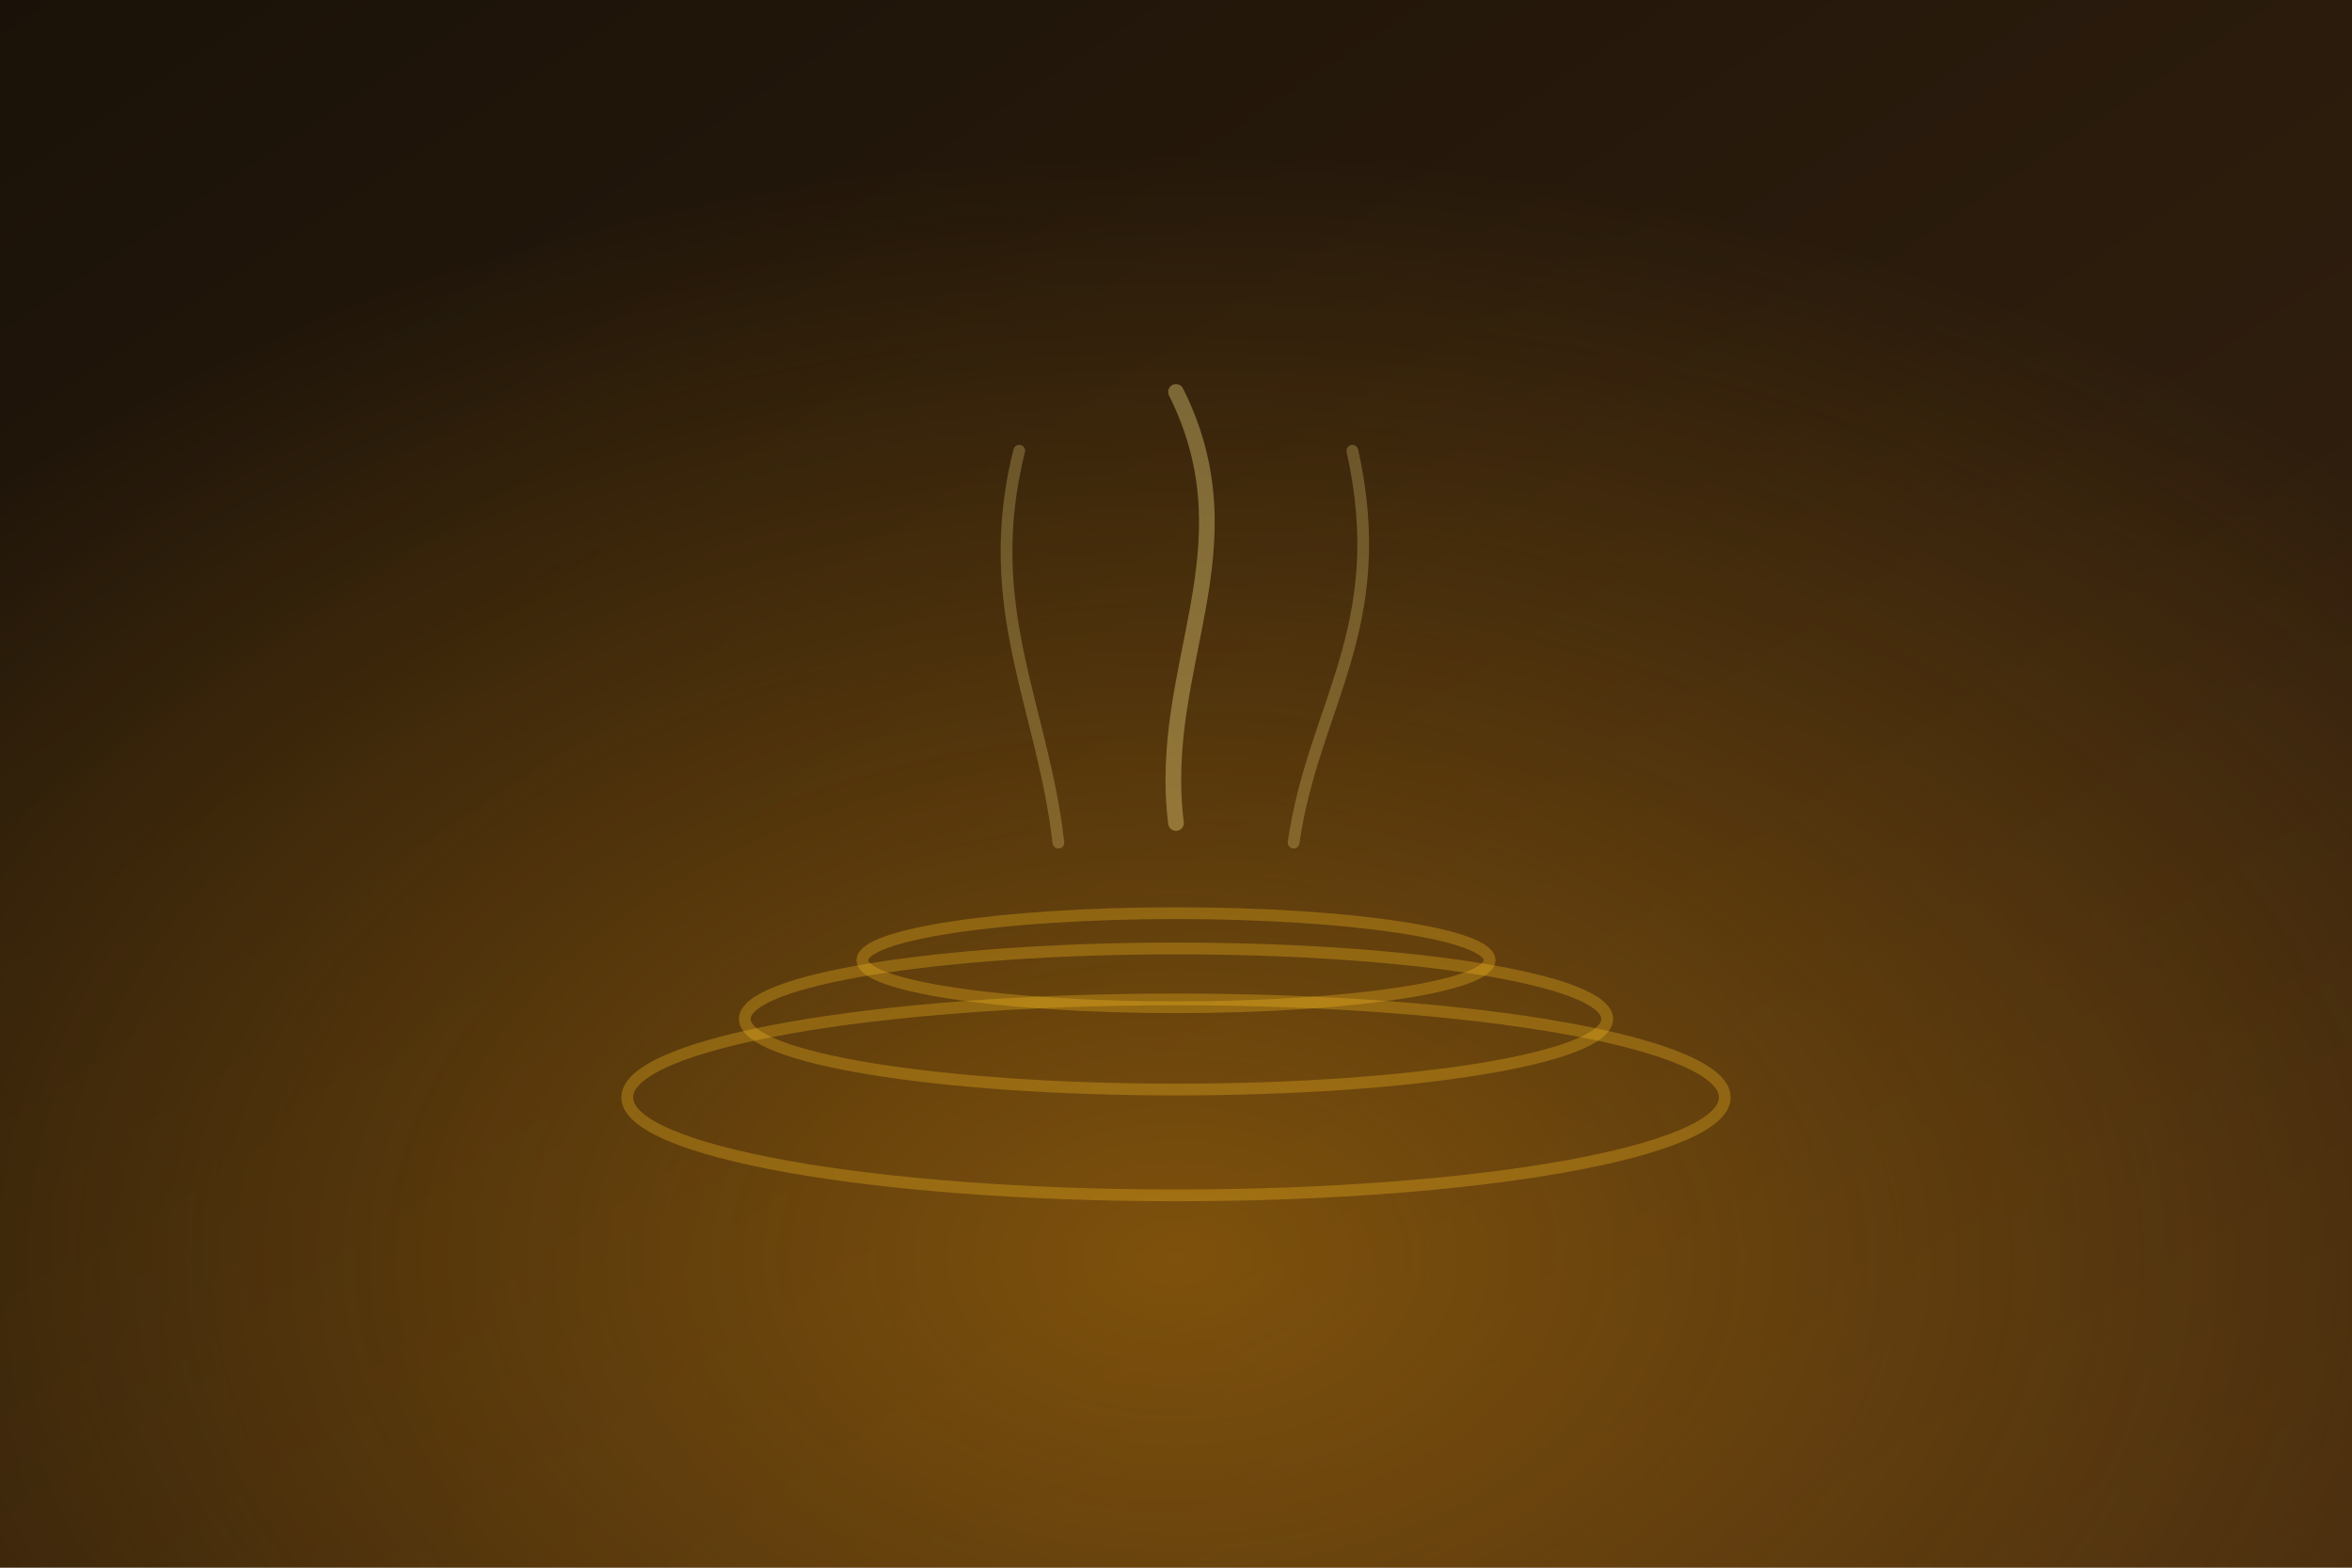
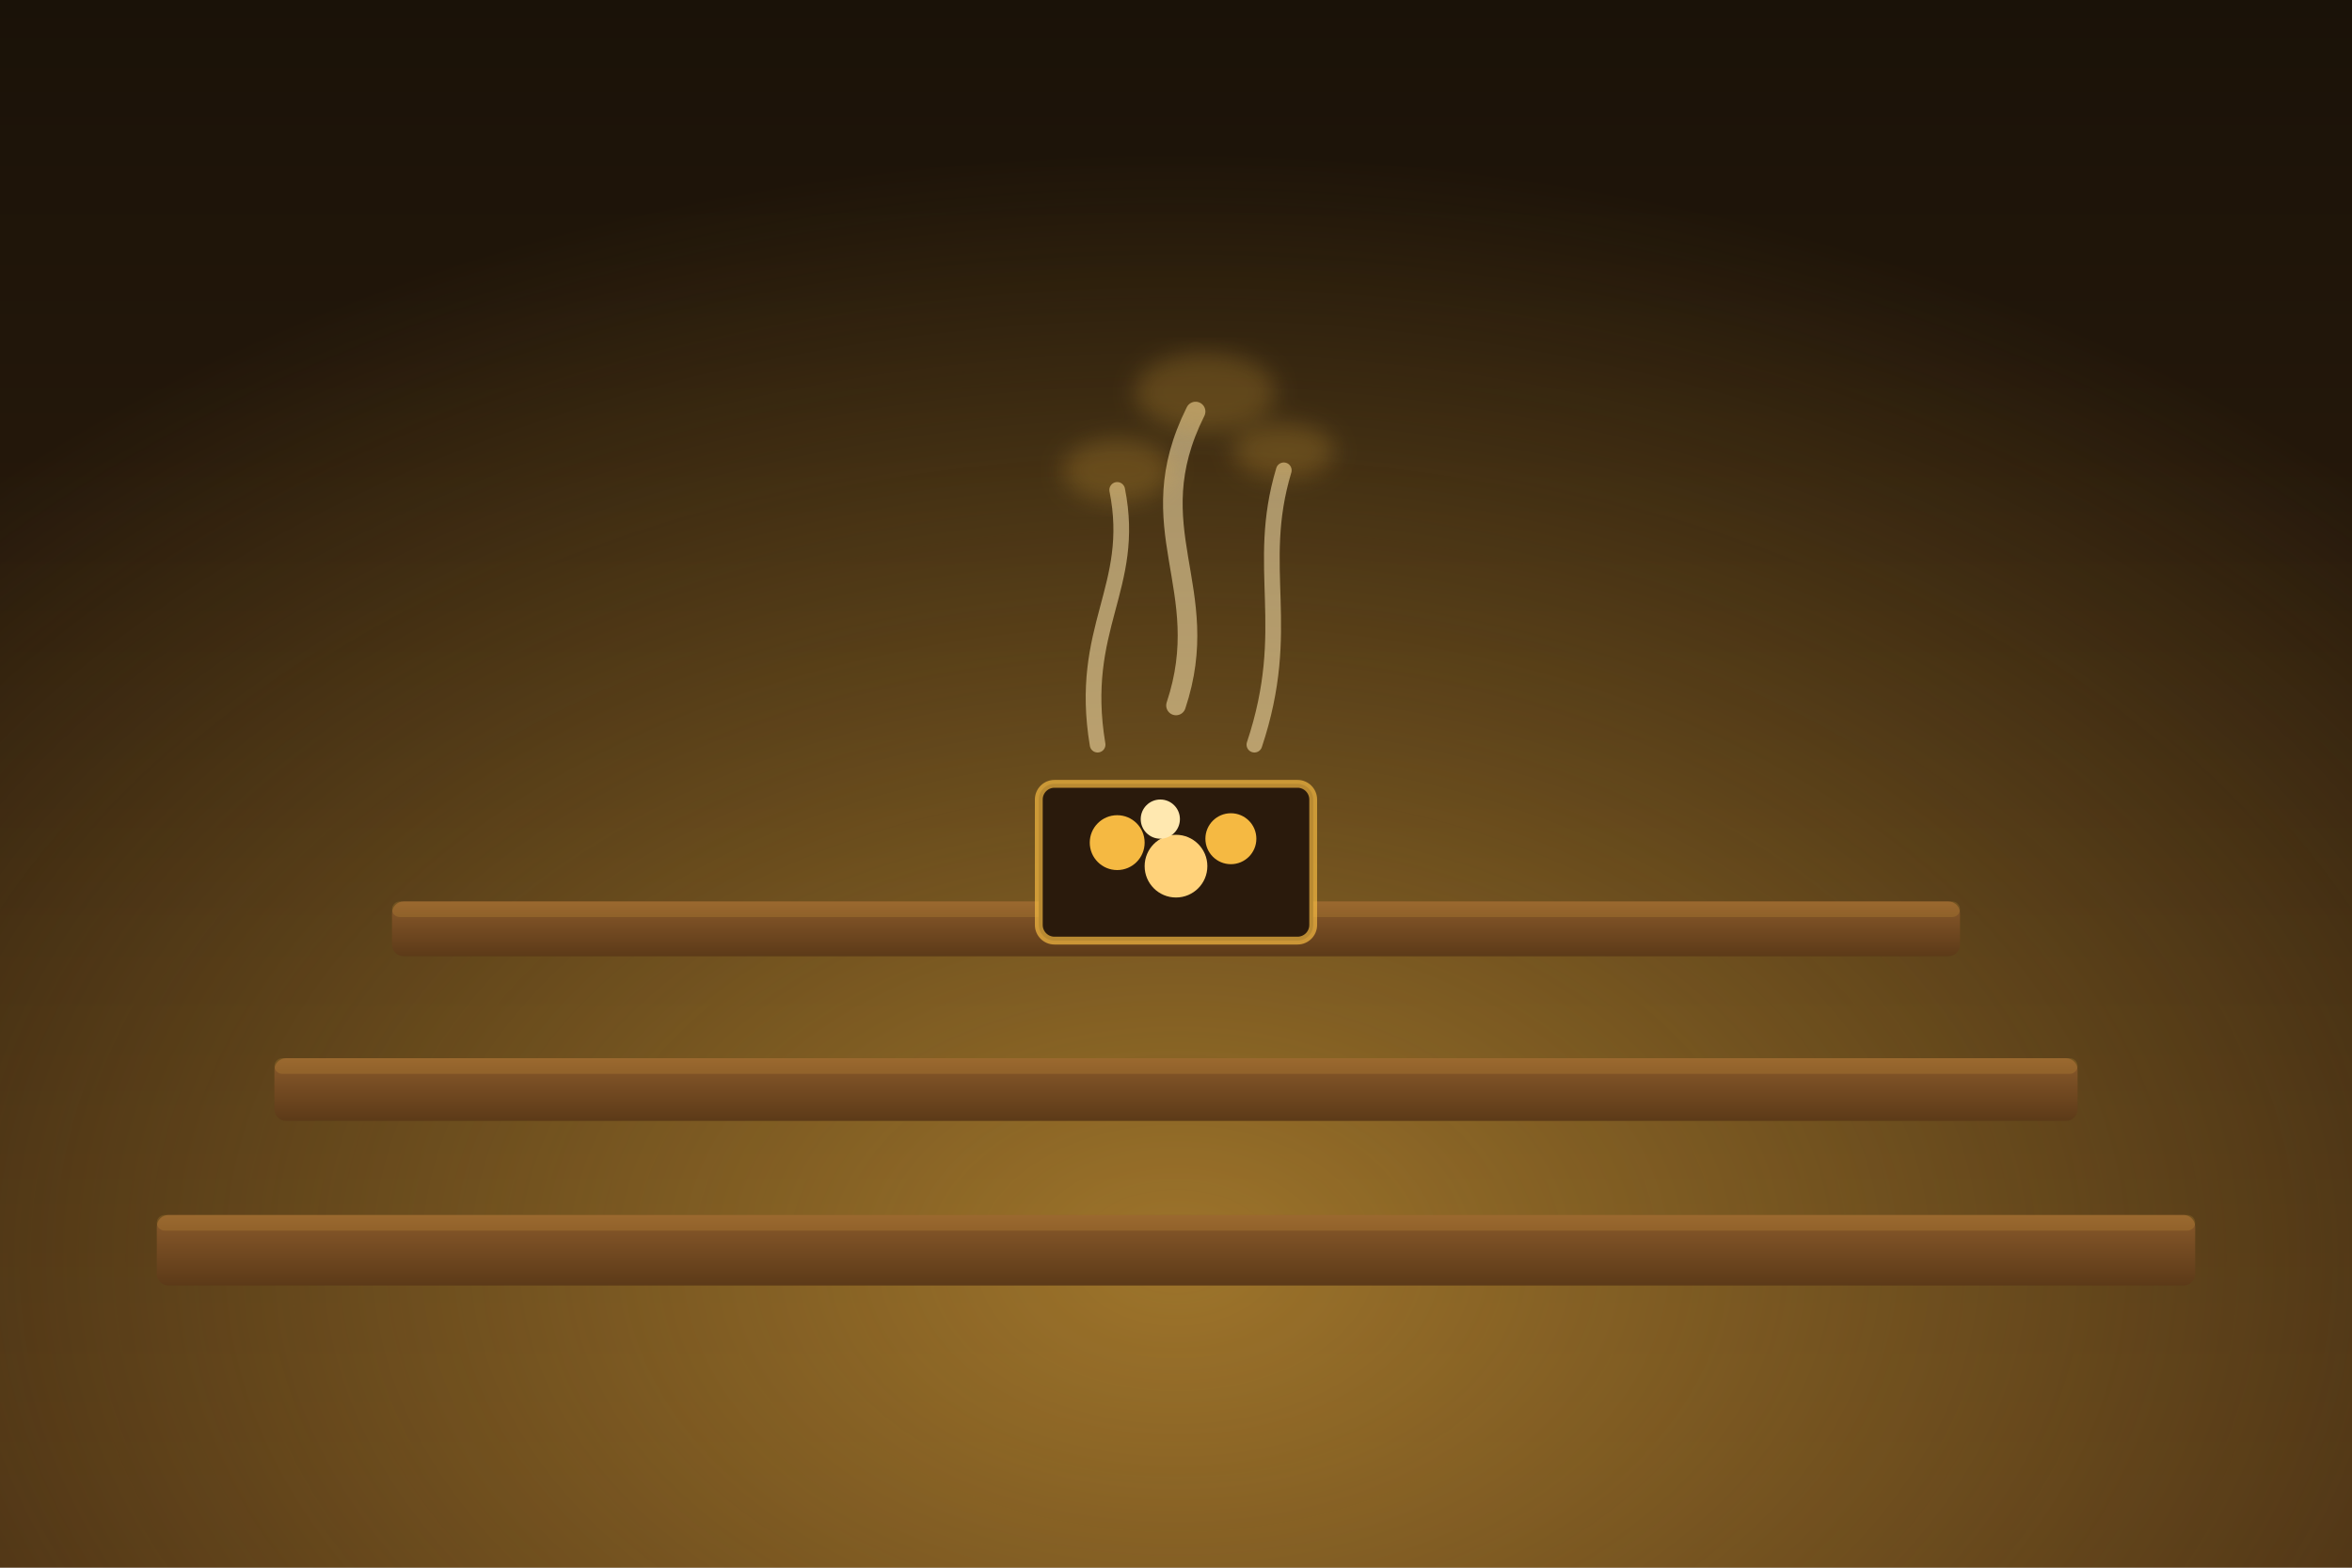
- <svg xmlns="http://www.w3.org/2000/svg" width="1200" height="800" viewBox="0 0 1200 800" role="img" aria-label="Visuel par défaut sauna">
+ <svg xmlns="http://www.w3.org/2000/svg" width="1200" height="800" viewBox="0 0 1200 800" role="img" aria-label="Sauna">
  <defs>
-     <linearGradient id="g" x1="0" y1="0" x2="1" y2="1">
+     <linearGradient id="bg" x1="0" y1="0" x2="0" y2="1">
      <stop offset="0" stop-color="#1a1208" />
      <stop offset="1" stop-color="#3a2410" />
    </linearGradient>
    <radialGradient id="glow" cx="50%" cy="80%" r="70%">
-       <stop offset="0" stop-color="#f59e0b" stop-opacity=".4" />
-       <stop offset="1" stop-color="#f59e0b" stop-opacity="0" />
+       <stop offset="0" stop-color="#F5B942" stop-opacity=".55" />
+       <stop offset="1" stop-color="#F5B942" stop-opacity="0" />
    </radialGradient>
+     <linearGradient id="wood" x1="0" y1="0" x2="0" y2="1">
+       <stop offset="0" stop-color="#8A5A2B" />
+       <stop offset="1" stop-color="#5C3A18" />
+     </linearGradient>
+     <filter id="soft">
+       <feGaussianBlur stdDeviation="6" />
+     </filter>
  </defs>
-   <rect width="1200" height="800" fill="url(#g)" />
+   <rect width="1200" height="800" fill="url(#bg)" />
  <rect width="1200" height="800" fill="url(#glow)" />
-   <g fill="none" stroke="#fbbf24" stroke-opacity=".3" stroke-width="6">
-     <ellipse cx="600" cy="560" rx="280" ry="50" />
-     <ellipse cx="600" cy="520" rx="220" ry="36" />
-     <ellipse cx="600" cy="490" rx="160" ry="24" />
+   <g fill="url(#wood)">
+     <rect x="80" y="620" width="1040" height="36" rx="6" />
+     <rect x="140" y="540" width="920" height="32" rx="6" />
+     <rect x="200" y="460" width="800" height="28" rx="6" />
  </g>
-   <path d="M600 420 c-10-80 40-140 0-220" fill="none" stroke="#fde68a" stroke-opacity=".35" stroke-width="8" stroke-linecap="round" />
-   <path d="M660 430 c10-70 50-110 30-200" fill="none" stroke="#fde68a" stroke-opacity=".25" stroke-width="6" stroke-linecap="round" />
-   <path d="M540 430 c-8-70 -40-120 -20-200" fill="none" stroke="#fde68a" stroke-opacity=".25" stroke-width="6" stroke-linecap="round" />
+   <g fill="#F5B942" opacity=".15">
+     <rect x="80" y="620" width="1040" height="8" rx="4" />
+     <rect x="140" y="540" width="920" height="8" rx="4" />
+     <rect x="200" y="460" width="800" height="8" rx="4" />
+   </g>
+   <g transform="translate(600 390)">
+     <rect x="-70" y="10" width="140" height="80" rx="8" fill="#2a1a0c" />
+     <rect x="-70" y="10" width="140" height="80" rx="8" fill="none" stroke="#F5B942" stroke-width="4" opacity=".7" />
+     <circle cx="-30" cy="40" r="14" fill="#F5B942" />
+     <circle cx="0" cy="52" r="16" fill="#FFD27A" />
+     <circle cx="28" cy="38" r="13" fill="#F5B942" />
+     <circle cx="-8" cy="28" r="10" fill="#FFE8B0" />
+   </g>
+   <g fill="none" stroke="#FFE8B0" stroke-linecap="round" opacity=".55">
+     <path d="M560 380 C550 320 580 300 570 250" stroke-width="8" />
+     <path d="M600 360 C620 300 580 270 610 210" stroke-width="10" />
+     <path d="M640 380 C660 320 640 290 655 240" stroke-width="8" />
+   </g>
+   <g fill="#F5B942" opacity=".2" filter="url(#soft)">
+     <ellipse cx="570" cy="240" rx="28" ry="16" />
+     <ellipse cx="615" cy="200" rx="36" ry="20" />
+     <ellipse cx="655" cy="230" rx="26" ry="14" />
+   </g>
</svg>
